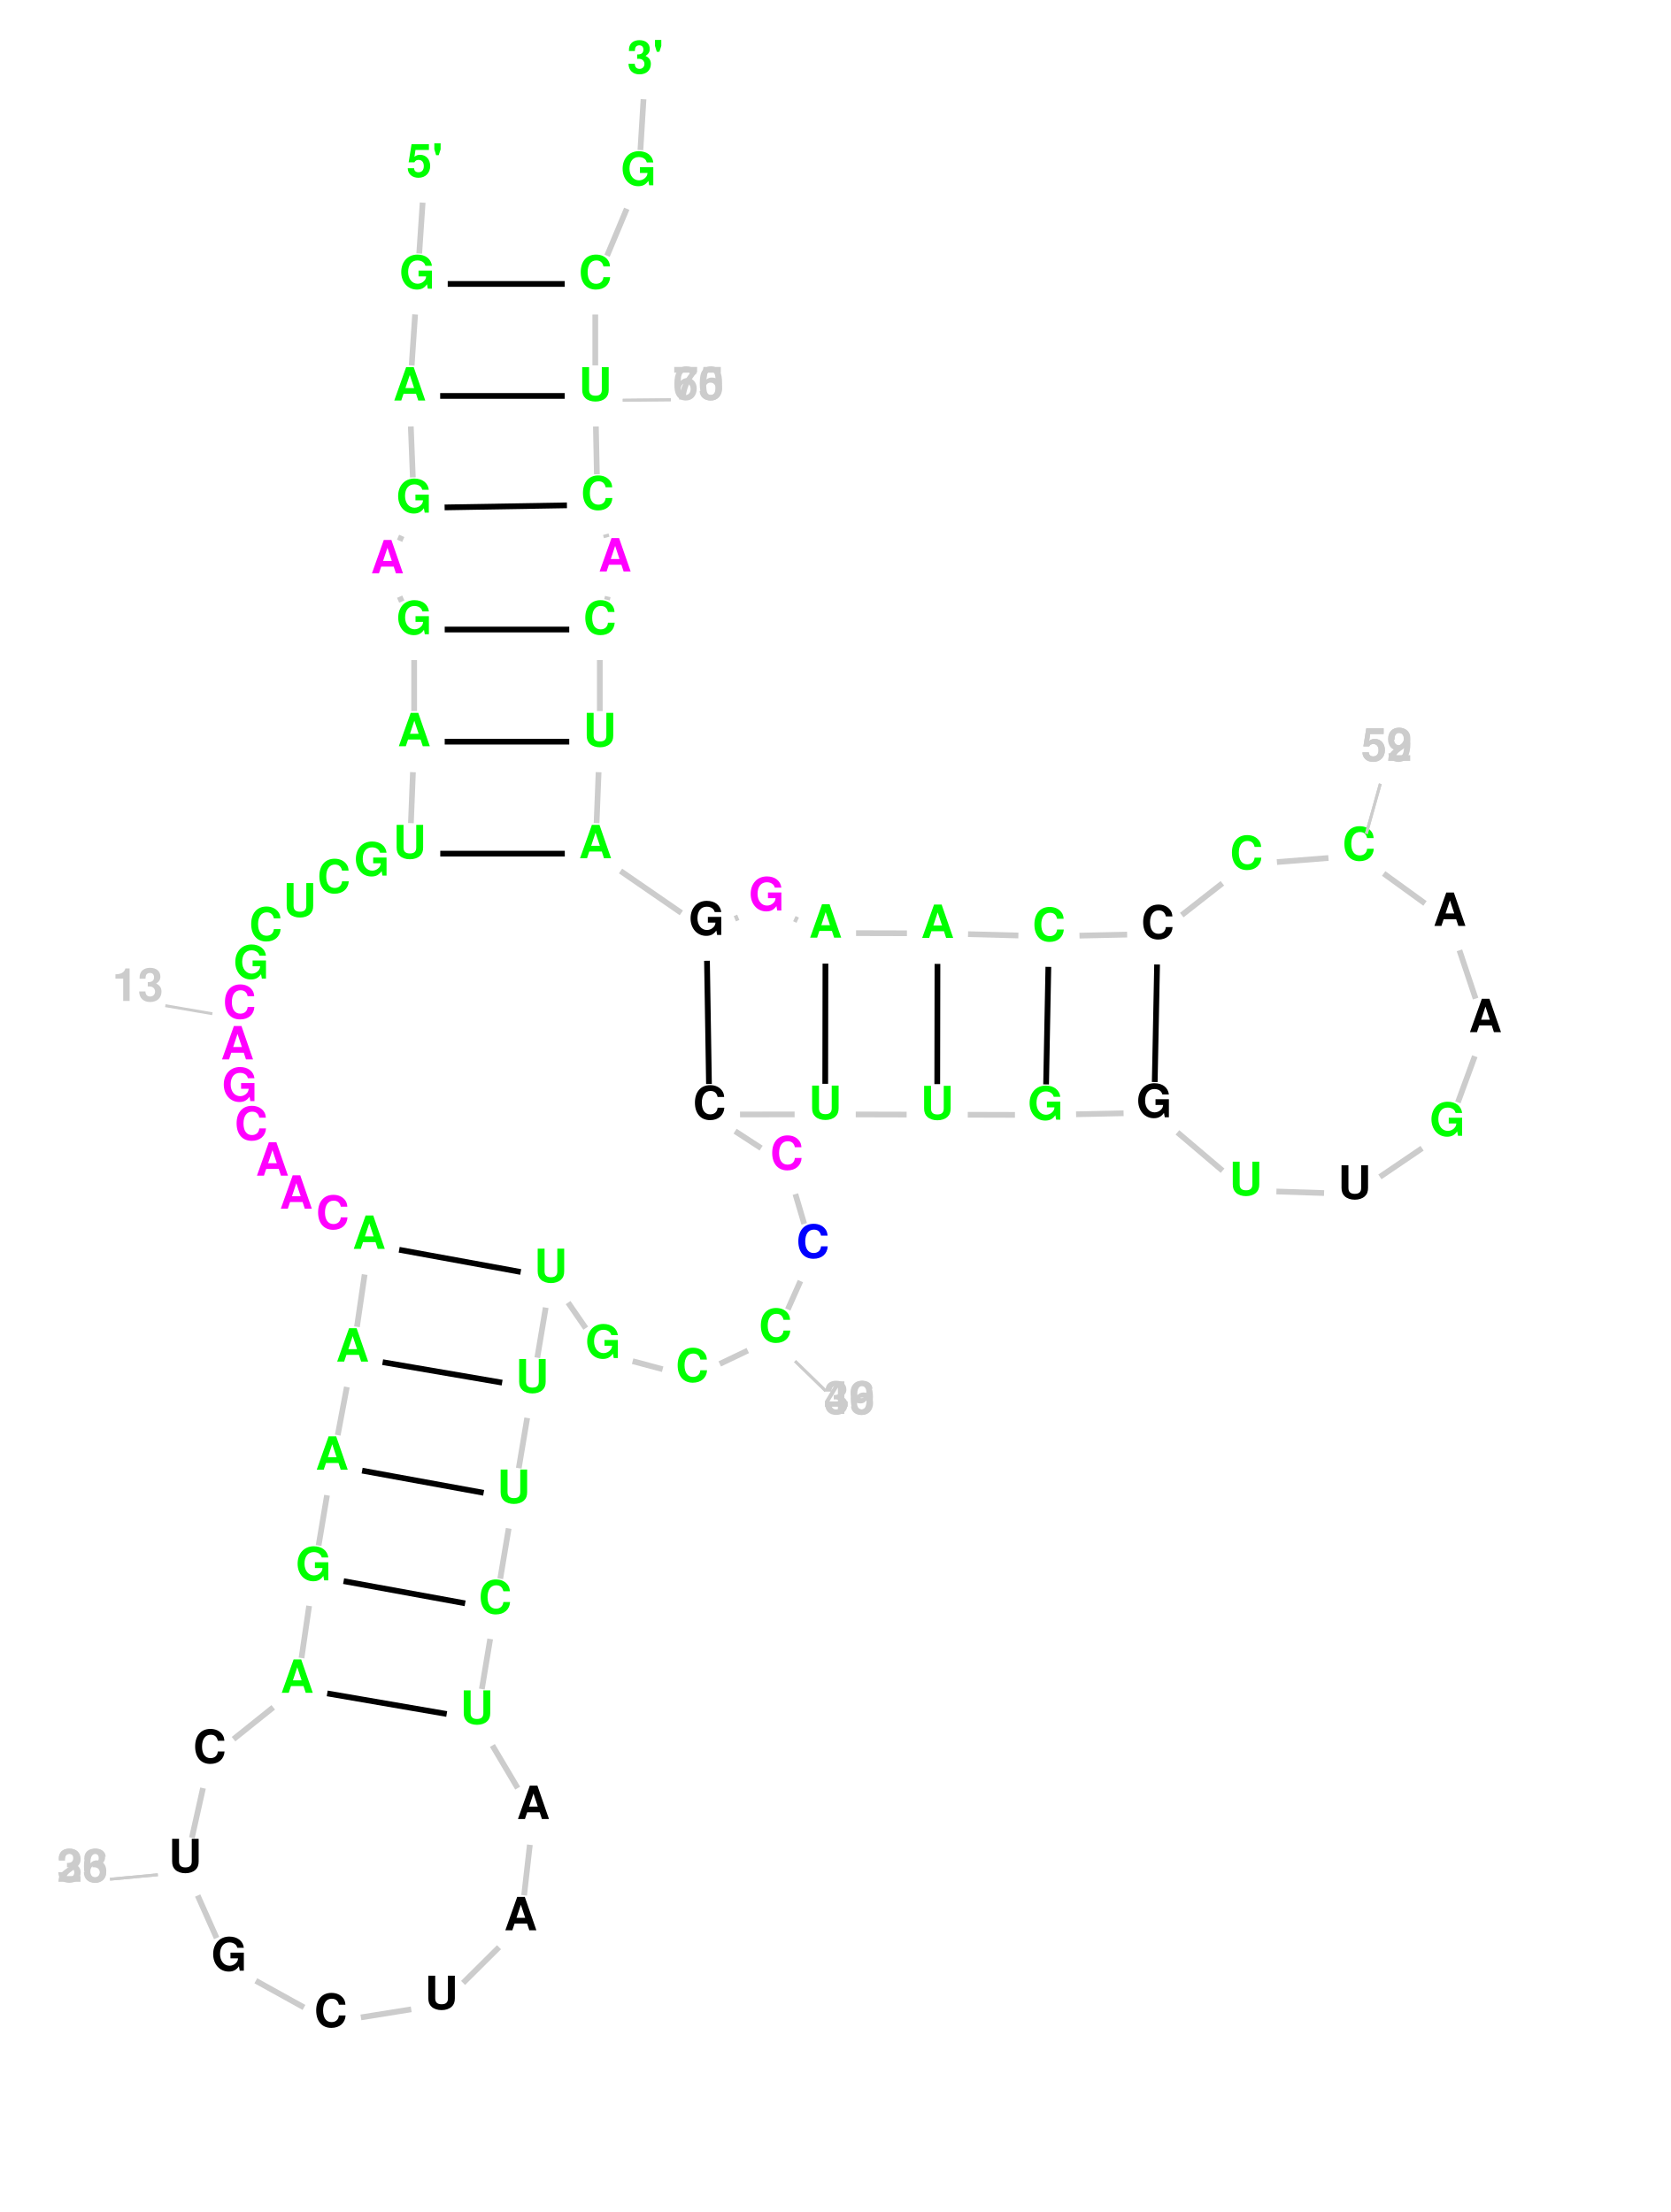
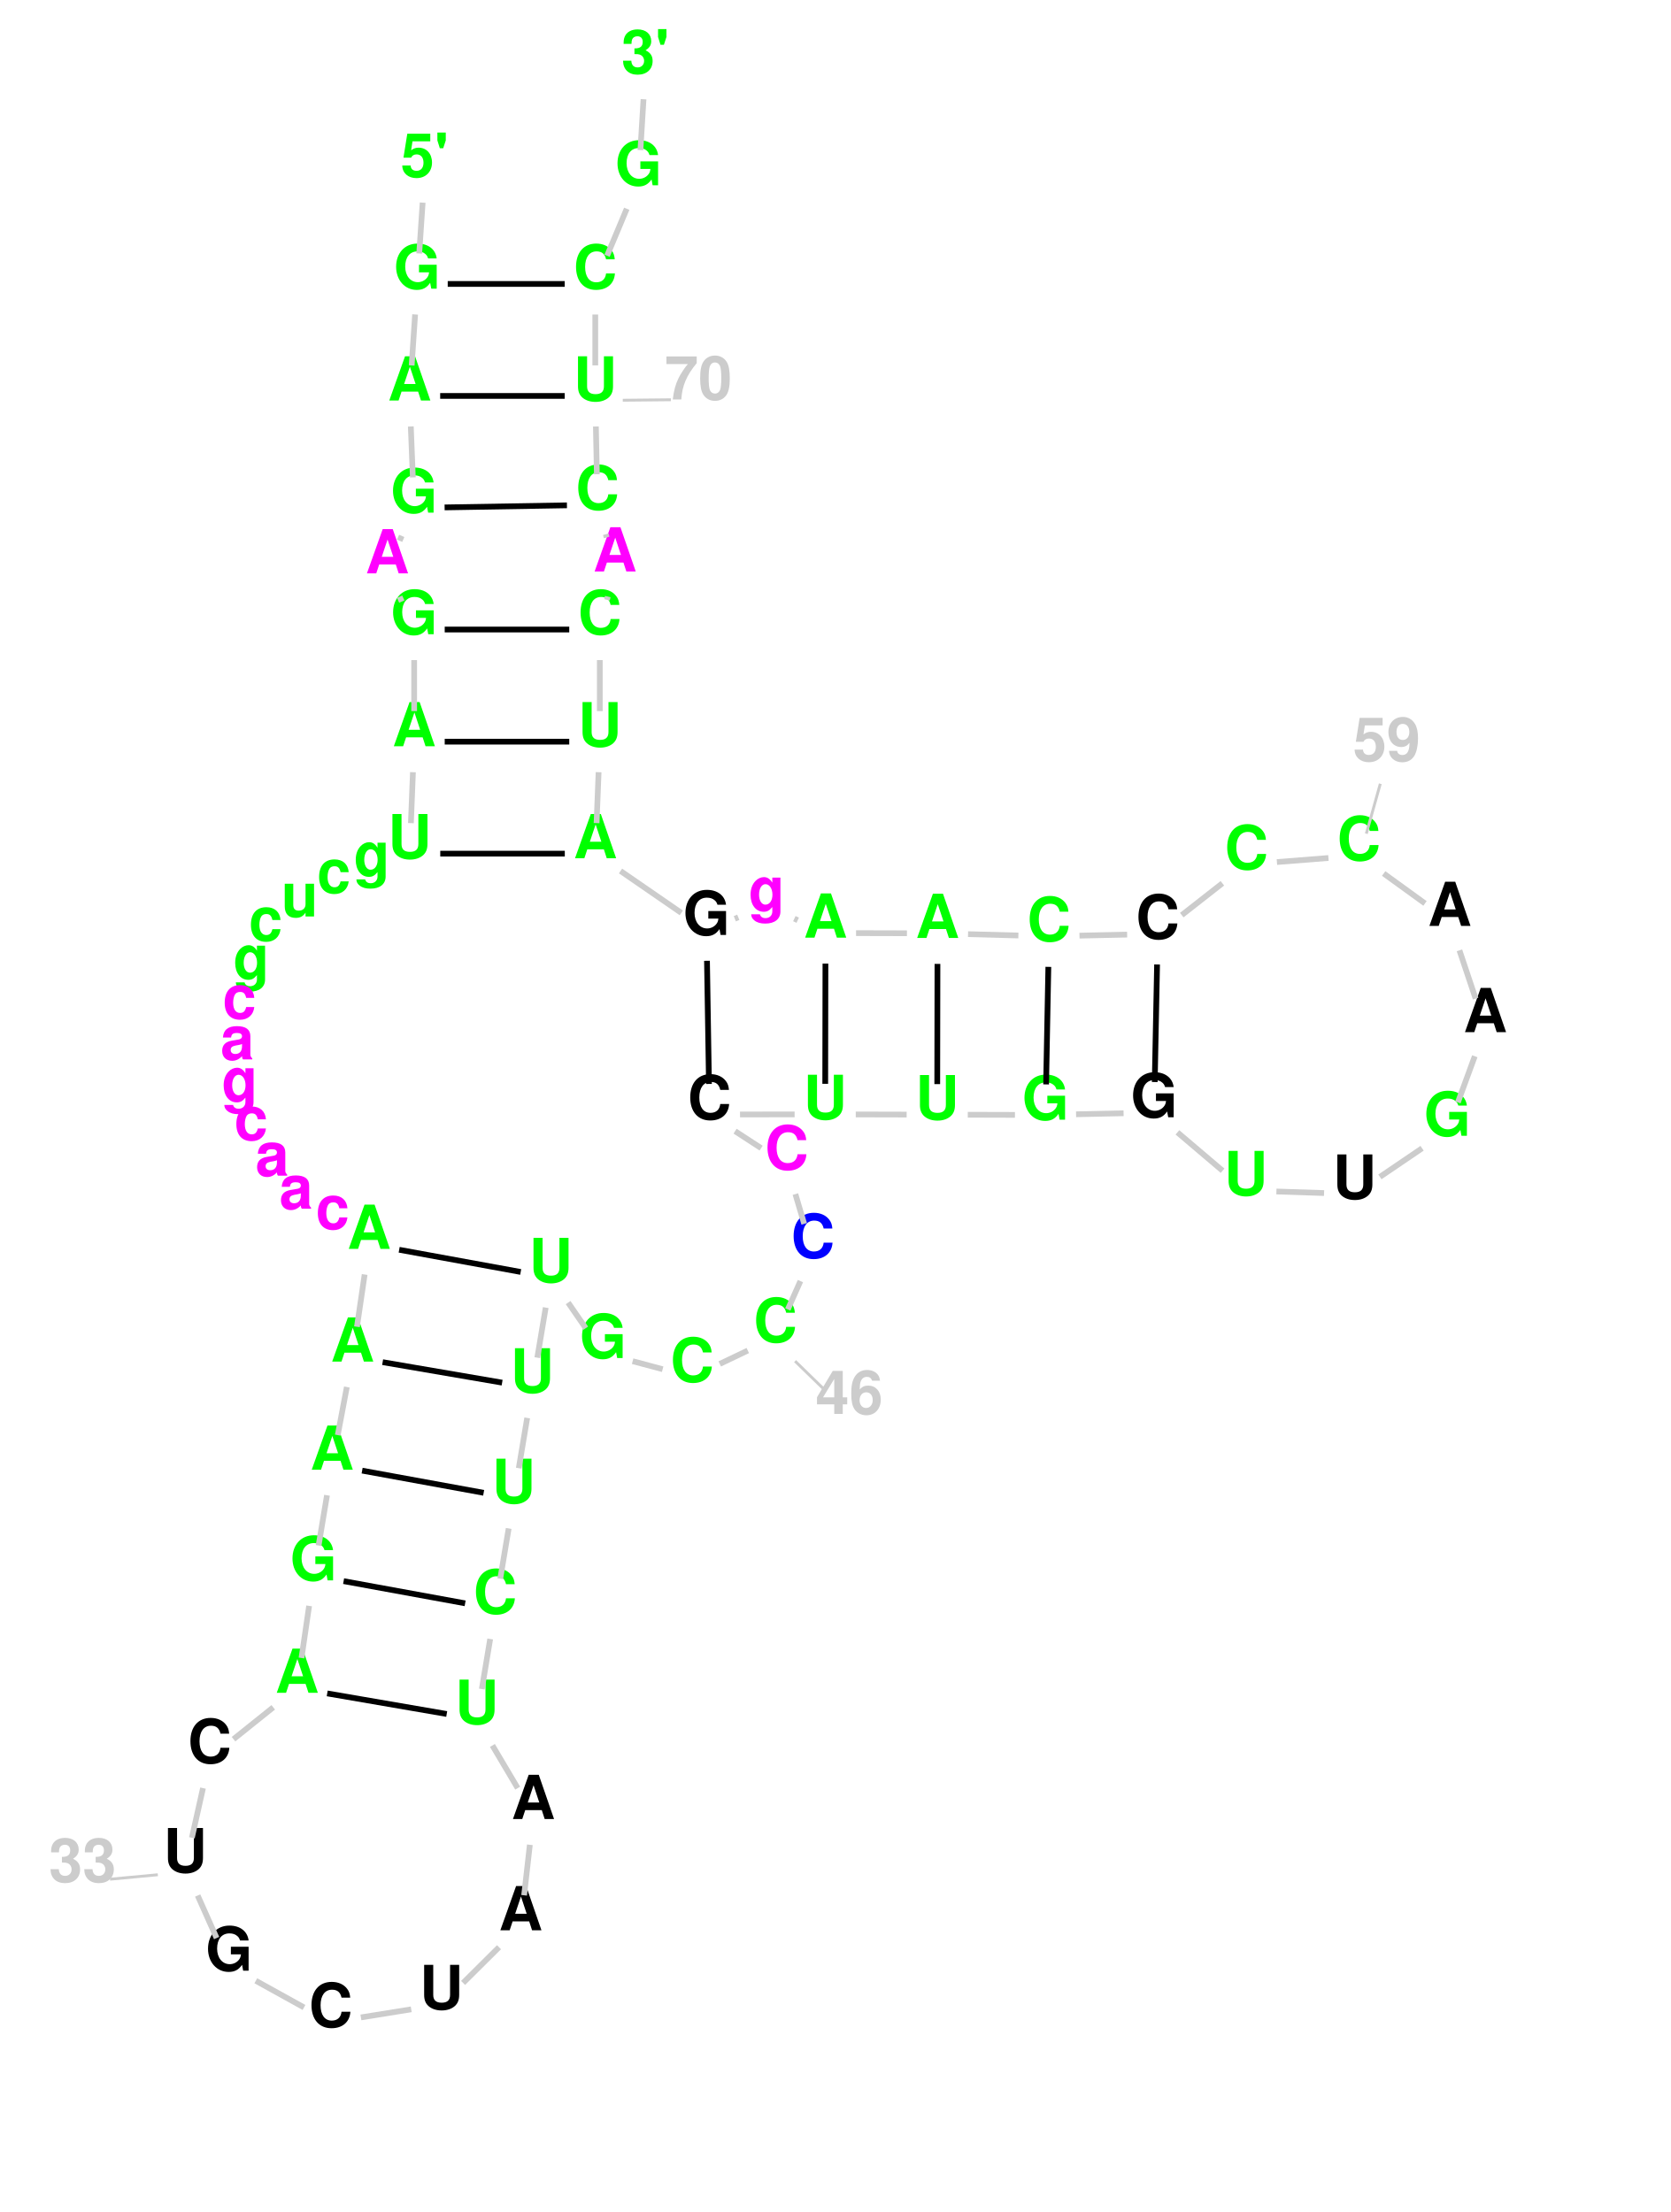
<svg xmlns="http://www.w3.org/2000/svg" width="450.96" height="597.31">
-   <g>
-     <style type="text/css">
+   <g id="r2dt-URS0000043FFB_392897-M_SerGCT">
+     <g>
+       <style type="text/css">

- 
- circle.red {stroke: rgb(255, 0, 255); fill: none; }
- circle.green {stroke: rgb(0, 255, 0); fill: none; }
- circle.blue {stroke: rgb(0, 0, 255); fill: none; }
- circle.black {stroke: rgb(0, 0, 0); fill: none; }
- circle.gray {stroke: rgb(204, 204, 204); fill: none; }
- circle.brown {stroke: rgb(211.65, 104.55, 30.6); fill: none; }
- line.red {stroke: rgb(255, 0, 255); stroke-width: 1.547; }
- line.green {stroke: rgb(0, 255, 0); stroke-width: 1.547; }
- line.blue {stroke: rgb(0, 0, 255); stroke-width: 1.547; }
- line.black {stroke: rgb(0, 0, 0); stroke-width: 1.547; }
- line.gray {stroke: rgb(204, 204, 204); stroke-width: 1.547; }
- line.brown {stroke: rgb(211.65, 104.55, 30.6); stroke-width: 1.547; }
- line {stroke: rgb(0, 0, 0); }
- text.red {fill: rgb(255, 0, 255); font-size: 12.377px; font-weight: bold; font-family: Helvetica; }
- text.green {fill: rgb(0, 255, 0); font-size: 12.377px; font-weight: bold; font-family: Helvetica; }
- text.blue {fill: rgb(0, 0, 255); font-size: 12.377px; font-weight: bold; font-family: Helvetica; }
- text.black {fill: rgb(0, 0, 0); font-size: 12.377px; font-weight: bold; font-family: Helvetica; }
- text.gray {fill: rgb(204, 204, 204); font-size: 12.377px; font-weight: bold; font-family: Helvetica; }
- text.brown {fill: rgb(211.65, 104.55, 30.6); font-size: 12.377px; font-weight: bold; font-family: Helvetica; }
- text {fill: rgb(0, 0, 0); font-size: 12.377px; font-weight: bold; font-family: Helvetica; text-anchor: middle; alignment-baseline: middle; }
- 
- .pseudoknot_connection{stroke-linecap: round; stroke-opacity: 0.2; stroke-width: 1.5; }
- .pseudoknot_segment1{stroke-linecap: round; stroke-opacity: 0.4; stroke-width: 12.377; }
- .pseudoknot_segment2{stroke-linecap: round; stroke-opacity: 0.4; stroke-width: 12.377; }
- line.numbering-line{stroke: rgb(204, 204, 204); stroke-width: 0.774; }
- line.predicted{stroke: rgb(0, 0, 0); stroke-dasharray: 2; }
- polyline{fill: none; stroke-linejoin: round; }
- sequential{visibility: hidden; }
- text.numbering-label{fill: rgb(204, 204, 204); }
+ #r2dt-URS0000043FFB_392897-M_SerGCT circle.red{stroke: rgb(255, 0, 255); fill: none; }#r2dt-URS0000043FFB_392897-M_SerGCT circle.green{stroke: rgb(0, 255, 0); fill: none; }#r2dt-URS0000043FFB_392897-M_SerGCT circle.blue{stroke: rgb(0, 0, 255); fill: none; }#r2dt-URS0000043FFB_392897-M_SerGCT circle.black{stroke: rgb(0, 0, 0); fill: none; }#r2dt-URS0000043FFB_392897-M_SerGCT circle.gray{stroke: rgb(204, 204, 204); fill: none; }#r2dt-URS0000043FFB_392897-M_SerGCT circle.brown{stroke: rgb(211.65, 104.55, 30.6); fill: none; }#r2dt-URS0000043FFB_392897-M_SerGCT line.red{stroke: rgb(255, 0, 255); stroke-width: 1.547; }#r2dt-URS0000043FFB_392897-M_SerGCT line.green{stroke: rgb(0, 255, 0); stroke-width: 1.547; }#r2dt-URS0000043FFB_392897-M_SerGCT line.blue{stroke: rgb(0, 0, 255); stroke-width: 1.547; }#r2dt-URS0000043FFB_392897-M_SerGCT line.black{stroke: rgb(0, 0, 0); stroke-width: 1.547; }#r2dt-URS0000043FFB_392897-M_SerGCT line.gray{stroke: rgb(204, 204, 204); stroke-width: 1.547; }#r2dt-URS0000043FFB_392897-M_SerGCT line.brown{stroke: rgb(211.65, 104.55, 30.6); stroke-width: 1.547; }#r2dt-URS0000043FFB_392897-M_SerGCT line{stroke: rgb(0, 0, 0); }#r2dt-URS0000043FFB_392897-M_SerGCT text.red{fill: rgb(255, 0, 255); font-size: 16.374px; font-weight: bold; font-family: Helvetica; }#r2dt-URS0000043FFB_392897-M_SerGCT text.green{fill: rgb(0, 255, 0); font-size: 16.374px; font-weight: bold; font-family: Helvetica; }#r2dt-URS0000043FFB_392897-M_SerGCT text.blue{fill: rgb(0, 0, 255); font-size: 16.374px; font-weight: bold; font-family: Helvetica; }#r2dt-URS0000043FFB_392897-M_SerGCT text.black{fill: rgb(0, 0, 0); font-size: 16.374px; font-weight: bold; font-family: Helvetica; }#r2dt-URS0000043FFB_392897-M_SerGCT text.gray{fill: rgb(204, 204, 204); font-size: 16.374px; font-weight: bold; font-family: Helvetica; }#r2dt-URS0000043FFB_392897-M_SerGCT text.brown{fill: rgb(211.65, 104.55, 30.6); font-size: 16.374px; font-weight: bold; font-family: Helvetica; }#r2dt-URS0000043FFB_392897-M_SerGCT text{fill: rgb(0, 0, 0); font-size: 16.374px; font-weight: bold; font-family: Helvetica; text-anchor: middle; alignment-baseline: middle; }#r2dt-URS0000043FFB_392897-M_SerGCT .pseudoknot_connection{stroke-linecap: round; stroke-opacity: 0.2; stroke-width: 1.5; }#r2dt-URS0000043FFB_392897-M_SerGCT .pseudoknot_segment1{stroke-linecap: round; stroke-opacity: 0.4; stroke-width: 12.377; }#r2dt-URS0000043FFB_392897-M_SerGCT .pseudoknot_segment2{stroke-linecap: round; stroke-opacity: 0.4; stroke-width: 12.377; }#r2dt-URS0000043FFB_392897-M_SerGCT .sequential{visibility: hidden; }#r2dt-URS0000043FFB_392897-M_SerGCT line.numbering-line{stroke: rgb(204, 204, 204); stroke-width: 0.774; }#r2dt-URS0000043FFB_392897-M_SerGCT line.predicted{stroke: rgb(0, 0, 0); stroke-dasharray: 2; }#r2dt-URS0000043FFB_392897-M_SerGCT polyline{fill: none; stroke-linejoin: round; }#r2dt-URS0000043FFB_392897-M_SerGCT text.numbering-label{fill: rgb(204, 204, 204); }

</style>
-   </g>
-   <g>
-     <text x="114.651" y="47.722" class="green">5'</text>
-   </g>
-   <g>
-     <text x="112.614" y="77.912" class="green">G</text>
-   </g>
-   <g>
-     <line x1="120.865" y1="76.675" x2="152.443" y2="76.675" class="black" />
-   </g>
-   <g>
-     <text x="110.574" y="108.152" class="green">A</text>
-   </g>
-   <g>
-     <line x1="118.825" y1="106.915" x2="152.443" y2="106.915" class="black" />
-   </g>
-   <g>
-     <text x="111.774" y="138.392" class="green">G</text>
-   </g>
-   <g>
-     <line x1="120.024" y1="137.015" x2="153.044" y2="136.455" class="black" />
-   </g>
-   <g>
-     <text x="104.548" y="154.817" class="red">A</text>
-   </g>
-   <g>
-     <text x="111.8" y="171.23" class="green">G</text>
-   </g>
-   <g>
-     <line x1="120.051" y1="169.992" x2="153.669" y2="169.992" class="black" />
-   </g>
-   <g>
-     <text x="111.8" y="201.51" class="green">A</text>
-   </g>
-   <g>
-     <line x1="120.051" y1="200.272" x2="153.669" y2="200.272" class="black" />
-   </g>
-   <g>
-     <text x="110.6" y="231.75" class="green">U</text>
-   </g>
-   <g>
-     <line x1="118.851" y1="230.512" x2="152.469" y2="230.512" class="black" />
-   </g>
-   <g>
-     <text x="100.367" y="236.401" class="green">G</text>
-   </g>
-   <g>
-     <text x="90.134" y="241.053" class="green">C</text>
-   </g>
-   <g>
-     <text x="80.921" y="247.485" class="green">U</text>
-   </g>
-   <g>
-     <text x="71.729" y="253.955" class="green">C</text>
-   </g>
-   <g>
-     <text x="67.82" y="264.21" class="green">G</text>
-   </g>
-   <g>
-     <text x="64.65" y="274.994" class="red">C</text>
-   </g>
-   <g>
-     <text x="37.202" y="270.293" class="numbering-label sequential">13</text>
-   </g>
-   <g>
-     <line x1="57.33" y1="273.741" x2="44.628" y2="271.565" class="numbering-line sequential" />
-   </g>
-   <g>
-     <text x="64.074" y="286.077" class="red">A</text>
-   </g>
-   <g>
-     <text x="64.71" y="297.3" class="red">G</text>
-   </g>
-   <g>
-     <text x="67.793" y="307.78" class="red">C</text>
-   </g>
-   <g>
-     <text x="73.502" y="317.463" class="red">A</text>
-   </g>
-   <g>
-     <text x="79.945" y="326.39" class="red">A</text>
-   </g>
-   <g>
-     <text x="89.792" y="331.81" class="red">C</text>
-   </g>
-   <g>
-     <text x="99.64" y="337.23" class="green">A</text>
-   </g>
-   <g>
-     <line x1="107.757" y1="337.475" x2="140.563" y2="343.469" class="black" />
-   </g>
-   <g>
-     <text x="95.16" y="367.67" class="green">A</text>
-   </g>
-   <g>
-     <line x1="103.292" y1="367.827" x2="135.548" y2="373.358" class="black" />
-   </g>
-   <g>
-     <text x="89.64" y="396.87" class="green">A</text>
-   </g>
-   <g>
-     <line x1="97.757" y1="397.115" x2="130.563" y2="403.109" class="black" />
-   </g>
-   <g>
-     <text x="84.64" y="426.71" class="green">G</text>
-   </g>
-   <g>
-     <line x1="92.757" y1="426.955" x2="125.563" y2="432.949" class="black" />
-   </g>
-   <g>
-     <text x="80.2" y="457.11" class="green">A</text>
-   </g>
-   <g>
-     <line x1="88.331" y1="457.273" x2="120.589" y2="462.831" class="black" />
-   </g>
-   <g>
-     <text x="56.6" y="476.03" class="black">C</text>
-   </g>
-   <g>
-     <text x="50" y="505.55" class="black">U</text>
-   </g>
-   <g>
-     <text x="22.273" y="508.141" class="numbering-label sequential">26</text>
-   </g>
-   <g>
-     <text x="22.273" y="508.141" class="numbering-label template">33</text>
-   </g>
-   <g>
-     <line x1="42.606" y1="506.241" x2="29.699" y2="507.447" class="numbering-line sequential" />
-   </g>
-   <g>
-     <line x1="42.606" y1="506.241" x2="29.699" y2="507.447" class="numbering-line template" />
-   </g>
-   <g>
-     <text x="61.84" y="532.11" class="black">G</text>
-   </g>
-   <g>
-     <text x="89.28" y="547.31" class="black">C</text>
-   </g>
-   <g>
-     <text x="119.16" y="542.51" class="black">U</text>
-   </g>
-   <g>
-     <text x="140.56" y="521.23" class="black">A</text>
-   </g>
-   <g>
-     <text x="143.96" y="491.19" class="black">A</text>
-   </g>
-   <g>
-     <text x="128.72" y="465.47" class="green">U</text>
-   </g>
-   <g>
-     <text x="133.68" y="435.67" class="green">C</text>
-   </g>
-   <g>
-     <text x="138.68" y="405.83" class="green">U</text>
-   </g>
-   <g>
-     <text x="143.68" y="375.99" class="green">U</text>
-   </g>
-   <g>
-     <text x="148.68" y="346.19" class="green">U</text>
-   </g>
-   <g>
-     <text x="162.809" y="366.678" class="green">G</text>
-   </g>
-   <g>
-     <text x="186.854" y="373.094" class="green">C</text>
-   </g>
-   <g>
-     <text x="209.312" y="362.368" class="green">C</text>
-   </g>
-   <g>
-     <text x="229.264" y="381.794" class="numbering-label sequential">39</text>
-   </g>
-   <g>
-     <text x="229.264" y="381.794" class="numbering-label template">46</text>
-   </g>
-   <g>
-     <line x1="214.632" y1="367.548" x2="222.908" y2="375.606" class="numbering-line sequential" />
-   </g>
-   <g>
-     <line x1="214.632" y1="367.548" x2="222.908" y2="375.606" class="numbering-line template" />
-   </g>
-   <g>
-     <text x="219.434" y="339.632" class="blue">C</text>
-   </g>
-   <g>
-     <text x="212.378" y="315.766" class="red">C</text>
-   </g>
-   <g>
-     <text x="191.52" y="302.19" class="black">C</text>
-   </g>
-   <g>
-     <line x1="191.387" y1="292.702" x2="190.853" y2="259.442" class="black" />
-   </g>
-   <g>
-     <text x="222.76" y="302.15" class="green">U</text>
-   </g>
-   <g>
-     <line x1="222.773" y1="292.661" x2="222.827" y2="260.203" class="black" />
-   </g>
-   <g>
-     <text x="253" y="302.23" class="green">U</text>
-   </g>
-   <g>
-     <line x1="253.013" y1="292.741" x2="253.067" y2="260.283" class="black" />
-   </g>
-   <g>
-     <text x="282.24" y="302.31" class="green">G</text>
-   </g>
-   <g>
-     <line x1="282.397" y1="292.823" x2="283.003" y2="261.082" class="black" />
-   </g>
-   <g>
-     <text x="311.56" y="301.67" class="black">G</text>
-   </g>
-   <g>
-     <line x1="311.724" y1="292.183" x2="312.356" y2="260.442" class="black" />
-   </g>
-   <g>
-     <text x="336.32" y="322.71" class="green">U</text>
-   </g>
-   <g>
-     <text x="365.68" y="323.67" class="black">U</text>
-   </g>
-   <g>
-     <text x="390.72" y="306.67" class="green">G</text>
-   </g>
-   <g>
-     <text x="400.96" y="278.71" class="black">A</text>
-   </g>
-   <g>
-     <text x="391.36" y="250.03" class="black">A</text>
-   </g>
-   <g>
-     <text x="366.84" y="232.27" class="green">C</text>
-   </g>
-   <g>
-     <text x="374.346" y="205.453" class="numbering-label sequential">52</text>
-   </g>
-   <g>
-     <text x="374.346" y="205.453" class="numbering-label template">59</text>
-   </g>
-   <g>
-     <line x1="368.841" y1="225.119" x2="372.614" y2="211.641" class="numbering-line sequential" />
-   </g>
-   <g>
-     <line x1="368.841" y1="225.119" x2="372.614" y2="211.641" class="numbering-line template" />
-   </g>
-   <g>
-     <text x="336.48" y="234.67" class="green">C</text>
-   </g>
-   <g>
-     <text x="312.52" y="253.43" class="black">C</text>
-   </g>
-   <g>
-     <text x="283.16" y="254.07" class="green">C</text>
-   </g>
-   <g>
-     <text x="253.08" y="253.27" class="green">A</text>
-   </g>
-   <g>
-     <text x="222.84" y="253.19" class="green">A</text>
-   </g>
-   <g>
-     <text x="206.945" y="245.833" class="red">G</text>
-   </g>
-   <g>
-     <text x="190.72" y="252.43" class="black">G</text>
-   </g>
-   <g>
-     <text x="160.72" y="231.75" class="green">A</text>
-   </g>
-   <g>
-     <text x="161.92" y="201.51" class="green">U</text>
-   </g>
-   <g>
-     <text x="161.92" y="171.23" class="green">C</text>
-   </g>
-   <g>
-     <text x="166.01" y="154.309" class="red">A</text>
-   </g>
-   <g>
-     <text x="161.294" y="137.552" class="green">C</text>
-   </g>
-   <g>
-     <text x="160.694" y="108.152" class="green">U</text>
-   </g>
-   <g>
-     <text x="188.54" y="107.872" class="numbering-label sequential">65</text>
-   </g>
-   <g>
-     <text x="188.54" y="107.872" class="numbering-label template">70</text>
-   </g>
-   <g>
-     <line x1="168.12" y1="108.078" x2="181.114" y2="107.947" class="numbering-line sequential" />
-   </g>
-   <g>
-     <line x1="168.12" y1="108.078" x2="181.114" y2="107.947" class="numbering-line template" />
-   </g>
-   <g>
-     <text x="160.694" y="77.912" class="green">C</text>
-   </g>
-   <g>
-     <text x="172.378" y="50" class="green">G</text>
-   </g>
-   <g>
-     <text x="174.222" y="19.797" class="green">3'</text>
-   </g>
-   <g>
-     <line x1="114.095" y1="54.717" x2="113.17" y2="68.442" class="gray" />
-   </g>
-   <g>
-     <line x1="112.059" y1="84.907" x2="111.13" y2="98.682" class="gray" />
-   </g>
-   <g>
-     <line x1="110.901" y1="115.159" x2="111.447" y2="128.91" class="gray" />
-   </g>
-   <g>
-     <line x1="108.451" y1="144.707" x2="107.871" y2="146.027" class="gray" />
-   </g>
-   <g>
-     <line x1="107.883" y1="161.126" x2="108.465" y2="162.445" class="gray" />
-   </g>
-   <g>
-     <line x1="111.8" y1="178.243" x2="111.8" y2="192.021" class="gray" />
-   </g>
-   <g>
-     <line x1="111.473" y1="208.517" x2="110.927" y2="222.268" class="gray" />
-   </g>
-   <g>
-     <line x1="98.439" y1="344.155" x2="96.361" y2="358.269" class="gray" />
-   </g>
-   <g>
-     <line x1="93.627" y1="374.54" x2="91.173" y2="387.525" class="gray" />
-   </g>
-   <g>
-     <line x1="88.276" y1="403.77" x2="86.004" y2="417.335" class="gray" />
-   </g>
-   <g>
-     <line x1="83.448" y1="433.637" x2="81.392" y2="447.708" class="gray" />
-   </g>
-   <g>
-     <line x1="73.762" y1="461.033" x2="63.038" y2="469.631" class="gray" />
-   </g>
-   <g>
-     <line x1="54.8" y1="482.845" x2="51.8" y2="496.26" class="gray" />
-   </g>
-   <g>
-     <line x1="53.359" y1="511.848" x2="58.48" y2="523.336" class="gray" />
-   </g>
-   <g>
-     <line x1="69.058" y1="534.87" x2="82.062" y2="542.074" class="gray" />
-   </g>
-   <g>
-     <line x1="97.427" y1="544.764" x2="111.013" y2="542.581" class="gray" />
-   </g>
-   <g>
-     <line x1="125.011" y1="535.454" x2="134.709" y2="525.81" class="gray" />
-   </g>
-   <g>
-     <line x1="141.488" y1="511.794" x2="143.032" y2="498.151" class="gray" />
-   </g>
-   <g>
-     <line x1="139.754" y1="482.854" x2="132.926" y2="471.331" class="gray" />
-   </g>
-   <g>
-     <line x1="130.075" y1="456.093" x2="132.325" y2="442.571" class="gray" />
-   </g>
-   <g>
-     <line x1="135.044" y1="426.295" x2="137.316" y2="412.73" class="gray" />
-   </g>
-   <g>
-     <line x1="140.044" y1="396.455" x2="142.316" y2="382.89" class="gray" />
-   </g>
-   <g>
-     <line x1="145.045" y1="366.615" x2="147.315" y2="353.09" class="gray" />
-   </g>
-   <g>
-     <line x1="153.364" y1="351.745" x2="158.124" y2="358.648" class="gray" />
-   </g>
-   <g>
-     <line x1="170.781" y1="367.567" x2="178.882" y2="369.729" class="gray" />
-   </g>
-   <g>
-     <line x1="194.3" y1="368.3" x2="201.866" y2="364.686" class="gray" />
-   </g>
-   <g>
-     <line x1="212.668" y1="353.592" x2="216.078" y2="345.932" class="gray" />
-   </g>
-   <g>
-     <line x1="217.095" y1="330.482" x2="214.717" y2="322.441" class="gray" />
-   </g>
-   <g>
-     <line x1="205.463" y1="310.027" x2="198.435" y2="305.453" class="gray" />
-   </g>
-   <g>
-     <line x1="199.771" y1="300.942" x2="214.509" y2="300.923" class="gray" />
-   </g>
-   <g>
-     <line x1="231.011" y1="300.934" x2="244.749" y2="300.97" class="gray" />
-   </g>
-   <g>
-     <line x1="261.251" y1="301.015" x2="273.989" y2="301.05" class="gray" />
-   </g>
-   <g>
-     <line x1="290.489" y1="300.892" x2="303.311" y2="300.612" class="gray" />
-   </g>
-   <g>
-     <line x1="317.848" y1="305.775" x2="330.032" y2="316.129" class="gray" />
-   </g>
-   <g>
-     <line x1="344.567" y1="321.742" x2="357.433" y2="322.163" class="gray" />
-   </g>
-   <g>
-     <line x1="372.506" y1="317.798" x2="383.894" y2="310.067" class="gray" />
-   </g>
-   <g>
-     <line x1="393.558" y1="297.684" x2="398.122" y2="285.22" class="gray" />
-   </g>
-   <g>
-     <line x1="398.341" y1="269.648" x2="393.979" y2="256.617" class="gray" />
-   </g>
-   <g>
-     <line x1="384.678" y1="243.952" x2="373.522" y2="235.872" class="gray" />
-   </g>
-   <g>
-     <line x1="358.615" y1="231.683" x2="344.705" y2="232.782" class="gray" />
-   </g>
-   <g>
-     <line x1="329.983" y1="238.519" x2="319.017" y2="247.106" class="gray" />
-   </g>
-   <g>
-     <line x1="304.271" y1="252.372" x2="291.409" y2="252.652" class="gray" />
-   </g>
-   <g>
-     <line x1="274.912" y1="252.613" x2="261.328" y2="252.252" class="gray" />
-   </g>
-   <g>
-     <line x1="244.829" y1="252.01" x2="231.091" y2="251.974" class="gray" />
-   </g>
-   <g>
-     <line x1="215.352" y1="248.487" x2="214.433" y2="248.061" class="gray" />
-   </g>
-   <g>
-     <line x1="199.302" y1="247.703" x2="198.363" y2="248.085" class="gray" />
-   </g>
-   <g>
-     <line x1="183.927" y1="246.509" x2="167.513" y2="235.195" class="gray" />
-   </g>
-   <g>
-     <line x1="161.047" y1="222.268" x2="161.593" y2="208.517" class="gray" />
-   </g>
-   <g>
-     <line x1="161.92" y1="192.021" x2="161.92" y2="178.243" class="gray" />
-   </g>
-   <g>
-     <line x1="163.859" y1="161.972" x2="164.072" y2="161.092" class="gray" />
-   </g>
-   <g>
-     <line x1="163.775" y1="145.129" x2="163.53" y2="144.257" class="gray" />
-   </g>
-   <g>
-     <line x1="161.126" y1="128.065" x2="160.863" y2="115.164" class="gray" />
-   </g>
-   <g>
-     <line x1="160.694" y1="98.664" x2="160.694" y2="84.926" class="gray" />
-   </g>
-   <g>
-     <line x1="163.88" y1="69.064" x2="169.192" y2="56.373" class="gray" />
-   </g>
-   <g>
-     <line x1="172.881" y1="40.527" x2="173.719" y2="26.795" class="gray" />
+     </g>
+     <g>
+       <text x="114.651" y="47.722" class="green">5'</text>
+     </g>
+     <g>
+       <text x="112.614" y="77.912" class="green">G</text>
+     </g>
+     <g>
+       <line x1="120.865" y1="76.675" x2="152.443" y2="76.675" class="black" />
+     </g>
+     <g>
+       <text x="110.574" y="108.152" class="green">A</text>
+     </g>
+     <g>
+       <line x1="118.825" y1="106.915" x2="152.443" y2="106.915" class="black" />
+     </g>
+     <g>
+       <text x="111.774" y="138.392" class="green">G</text>
+     </g>
+     <g>
+       <line x1="120.024" y1="137.015" x2="153.044" y2="136.455" class="black" />
+     </g>
+     <g>
+       <text x="104.548" y="154.817" class="red">A</text>
+     </g>
+     <g>
+       <text x="111.8" y="171.23" class="green">G</text>
+     </g>
+     <g>
+       <line x1="120.051" y1="169.992" x2="153.669" y2="169.992" class="black" />
+     </g>
+     <g>
+       <text x="111.8" y="201.51" class="green">A</text>
+     </g>
+     <g>
+       <line x1="120.051" y1="200.272" x2="153.669" y2="200.272" class="black" />
+     </g>
+     <g>
+       <text x="110.6" y="231.75" class="green">U</text>
+     </g>
+     <g>
+       <line x1="118.851" y1="230.512" x2="152.469" y2="230.512" class="black" />
+     </g>
+     <g>
+       <text x="100.367" y="236.401" class="green">g</text>
+     </g>
+     <g>
+       <text x="90.134" y="241.053" class="green">c</text>
+     </g>
+     <g>
+       <text x="80.921" y="247.485" class="green">u</text>
+     </g>
+     <g>
+       <text x="71.729" y="253.955" class="green">c</text>
+     </g>
+     <g>
+       <text x="67.82" y="264.21" class="green">g</text>
+     </g>
+     <g>
+       <text x="64.65" y="274.994" class="red">c</text>
+     </g>
+     <g>
+       <text x="37.202" y="270.293" class="numbering-label sequential">13</text>
+     </g>
+     <g>
+       <line x1="57.33" y1="273.741" x2="44.628" y2="271.565" class="numbering-line sequential" />
+     </g>
+     <g>
+       <text x="64.074" y="286.077" class="red">a</text>
+     </g>
+     <g>
+       <text x="64.71" y="297.3" class="red">g</text>
+     </g>
+     <g>
+       <text x="67.793" y="307.78" class="red">c</text>
+     </g>
+     <g>
+       <text x="73.502" y="317.463" class="red">a</text>
+     </g>
+     <g>
+       <text x="79.945" y="326.39" class="red">a</text>
+     </g>
+     <g>
+       <text x="89.792" y="331.81" class="red">c</text>
+     </g>
+     <g>
+       <text x="99.64" y="337.23" class="green">A</text>
+     </g>
+     <g>
+       <line x1="107.757" y1="337.475" x2="140.563" y2="343.469" class="black" />
+     </g>
+     <g>
+       <text x="95.16" y="367.67" class="green">A</text>
+     </g>
+     <g>
+       <line x1="103.292" y1="367.827" x2="135.548" y2="373.358" class="black" />
+     </g>
+     <g>
+       <text x="89.64" y="396.87" class="green">A</text>
+     </g>
+     <g>
+       <line x1="97.757" y1="397.115" x2="130.563" y2="403.109" class="black" />
+     </g>
+     <g>
+       <text x="84.64" y="426.71" class="green">G</text>
+     </g>
+     <g>
+       <line x1="92.757" y1="426.955" x2="125.563" y2="432.949" class="black" />
+     </g>
+     <g>
+       <text x="80.2" y="457.11" class="green">A</text>
+     </g>
+     <g>
+       <line x1="88.331" y1="457.273" x2="120.589" y2="462.831" class="black" />
+     </g>
+     <g>
+       <text x="56.6" y="476.03" class="black">C</text>
+     </g>
+     <g>
+       <text x="50" y="505.55" class="black">U</text>
+     </g>
+     <g>
+       <text x="22.273" y="508.141" class="numbering-label sequential">26</text>
+     </g>
+     <g>
+       <text x="22.273" y="508.141" class="numbering-label template">33</text>
+     </g>
+     <g>
+       <line x1="42.606" y1="506.241" x2="29.699" y2="507.447" class="numbering-line sequential" />
+     </g>
+     <g>
+       <line x1="42.606" y1="506.241" x2="29.699" y2="507.447" class="numbering-line template" />
+     </g>
+     <g>
+       <text x="61.84" y="532.11" class="black">G</text>
+     </g>
+     <g>
+       <text x="89.28" y="547.31" class="black">C</text>
+     </g>
+     <g>
+       <text x="119.16" y="542.51" class="black">U</text>
+     </g>
+     <g>
+       <text x="140.56" y="521.23" class="black">A</text>
+     </g>
+     <g>
+       <text x="143.96" y="491.19" class="black">A</text>
+     </g>
+     <g>
+       <text x="128.72" y="465.47" class="green">U</text>
+     </g>
+     <g>
+       <text x="133.68" y="435.67" class="green">C</text>
+     </g>
+     <g>
+       <text x="138.68" y="405.83" class="green">U</text>
+     </g>
+     <g>
+       <text x="143.68" y="375.99" class="green">U</text>
+     </g>
+     <g>
+       <text x="148.68" y="346.19" class="green">U</text>
+     </g>
+     <g>
+       <text x="162.809" y="366.678" class="green">G</text>
+     </g>
+     <g>
+       <text x="186.854" y="373.094" class="green">C</text>
+     </g>
+     <g>
+       <text x="209.312" y="362.368" class="green">C</text>
+     </g>
+     <g>
+       <text x="229.264" y="381.794" class="numbering-label sequential">39</text>
+     </g>
+     <g>
+       <text x="229.264" y="381.794" class="numbering-label template">46</text>
+     </g>
+     <g>
+       <line x1="214.632" y1="367.548" x2="222.908" y2="375.606" class="numbering-line sequential" />
+     </g>
+     <g>
+       <line x1="214.632" y1="367.548" x2="222.908" y2="375.606" class="numbering-line template" />
+     </g>
+     <g>
+       <text x="219.434" y="339.632" class="blue">C</text>
+     </g>
+     <g>
+       <text x="212.378" y="315.766" class="red">C</text>
+     </g>
+     <g>
+       <text x="191.52" y="302.19" class="black">C</text>
+     </g>
+     <g>
+       <line x1="191.387" y1="292.702" x2="190.853" y2="259.442" class="black" />
+     </g>
+     <g>
+       <text x="222.76" y="302.15" class="green">U</text>
+     </g>
+     <g>
+       <line x1="222.773" y1="292.661" x2="222.827" y2="260.203" class="black" />
+     </g>
+     <g>
+       <text x="253" y="302.23" class="green">U</text>
+     </g>
+     <g>
+       <line x1="253.013" y1="292.741" x2="253.067" y2="260.283" class="black" />
+     </g>
+     <g>
+       <text x="282.24" y="302.31" class="green">G</text>
+     </g>
+     <g>
+       <line x1="282.397" y1="292.823" x2="283.003" y2="261.082" class="black" />
+     </g>
+     <g>
+       <text x="311.56" y="301.67" class="black">G</text>
+     </g>
+     <g>
+       <line x1="311.724" y1="292.183" x2="312.356" y2="260.442" class="black" />
+     </g>
+     <g>
+       <text x="336.32" y="322.71" class="green">U</text>
+     </g>
+     <g>
+       <text x="365.68" y="323.67" class="black">U</text>
+     </g>
+     <g>
+       <text x="390.72" y="306.67" class="green">G</text>
+     </g>
+     <g>
+       <text x="400.96" y="278.71" class="black">A</text>
+     </g>
+     <g>
+       <text x="391.36" y="250.03" class="black">A</text>
+     </g>
+     <g>
+       <text x="366.84" y="232.27" class="green">C</text>
+     </g>
+     <g>
+       <text x="374.346" y="205.453" class="numbering-label sequential">52</text>
+     </g>
+     <g>
+       <text x="374.346" y="205.453" class="numbering-label template">59</text>
+     </g>
+     <g>
+       <line x1="368.841" y1="225.119" x2="372.614" y2="211.641" class="numbering-line sequential" />
+     </g>
+     <g>
+       <line x1="368.841" y1="225.119" x2="372.614" y2="211.641" class="numbering-line template" />
+     </g>
+     <g>
+       <text x="336.48" y="234.67" class="green">C</text>
+     </g>
+     <g>
+       <text x="312.52" y="253.43" class="black">C</text>
+     </g>
+     <g>
+       <text x="283.16" y="254.07" class="green">C</text>
+     </g>
+     <g>
+       <text x="253.08" y="253.27" class="green">A</text>
+     </g>
+     <g>
+       <text x="222.84" y="253.19" class="green">A</text>
+     </g>
+     <g>
+       <text x="206.945" y="245.833" class="red">g</text>
+     </g>
+     <g>
+       <text x="190.72" y="252.43" class="black">G</text>
+     </g>
+     <g>
+       <text x="160.72" y="231.75" class="green">A</text>
+     </g>
+     <g>
+       <text x="161.92" y="201.51" class="green">U</text>
+     </g>
+     <g>
+       <text x="161.92" y="171.23" class="green">C</text>
+     </g>
+     <g>
+       <text x="166.01" y="154.309" class="red">A</text>
+     </g>
+     <g>
+       <text x="161.294" y="137.552" class="green">C</text>
+     </g>
+     <g>
+       <text x="160.694" y="108.152" class="green">U</text>
+     </g>
+     <g>
+       <text x="188.54" y="107.872" class="numbering-label sequential">65</text>
+     </g>
+     <g>
+       <text x="188.54" y="107.872" class="numbering-label template">70</text>
+     </g>
+     <g>
+       <line x1="168.12" y1="108.078" x2="181.114" y2="107.947" class="numbering-line sequential" />
+     </g>
+     <g>
+       <line x1="168.12" y1="108.078" x2="181.114" y2="107.947" class="numbering-line template" />
+     </g>
+     <g>
+       <text x="160.694" y="77.912" class="green">C</text>
+     </g>
+     <g>
+       <text x="172.378" y="50" class="green">G</text>
+     </g>
+     <g>
+       <text x="174.222" y="19.797" class="green">3'</text>
+     </g>
+     <g>
+       <line x1="114.095" y1="54.717" x2="113.17" y2="68.442" class="gray" />
+     </g>
+     <g>
+       <line x1="112.059" y1="84.907" x2="111.13" y2="98.682" class="gray" />
+     </g>
+     <g>
+       <line x1="110.901" y1="115.159" x2="111.447" y2="128.91" class="gray" />
+     </g>
+     <g>
+       <line x1="108.451" y1="144.707" x2="107.871" y2="146.027" class="gray" />
+     </g>
+     <g>
+       <line x1="107.883" y1="161.126" x2="108.465" y2="162.445" class="gray" />
+     </g>
+     <g>
+       <line x1="111.8" y1="178.243" x2="111.8" y2="192.021" class="gray" />
+     </g>
+     <g>
+       <line x1="111.473" y1="208.517" x2="110.927" y2="222.268" class="gray" />
+     </g>
+     <g>
+       <line x1="98.439" y1="344.155" x2="96.361" y2="358.269" class="gray" />
+     </g>
+     <g>
+       <line x1="93.627" y1="374.54" x2="91.173" y2="387.525" class="gray" />
+     </g>
+     <g>
+       <line x1="88.276" y1="403.77" x2="86.004" y2="417.335" class="gray" />
+     </g>
+     <g>
+       <line x1="83.448" y1="433.637" x2="81.392" y2="447.708" class="gray" />
+     </g>
+     <g>
+       <line x1="73.762" y1="461.033" x2="63.038" y2="469.631" class="gray" />
+     </g>
+     <g>
+       <line x1="54.8" y1="482.845" x2="51.8" y2="496.26" class="gray" />
+     </g>
+     <g>
+       <line x1="53.359" y1="511.848" x2="58.48" y2="523.336" class="gray" />
+     </g>
+     <g>
+       <line x1="69.058" y1="534.87" x2="82.062" y2="542.074" class="gray" />
+     </g>
+     <g>
+       <line x1="97.427" y1="544.764" x2="111.013" y2="542.581" class="gray" />
+     </g>
+     <g>
+       <line x1="125.011" y1="535.454" x2="134.709" y2="525.81" class="gray" />
+     </g>
+     <g>
+       <line x1="141.488" y1="511.794" x2="143.032" y2="498.151" class="gray" />
+     </g>
+     <g>
+       <line x1="139.754" y1="482.854" x2="132.926" y2="471.331" class="gray" />
+     </g>
+     <g>
+       <line x1="130.075" y1="456.093" x2="132.325" y2="442.571" class="gray" />
+     </g>
+     <g>
+       <line x1="135.044" y1="426.295" x2="137.316" y2="412.73" class="gray" />
+     </g>
+     <g>
+       <line x1="140.044" y1="396.455" x2="142.316" y2="382.89" class="gray" />
+     </g>
+     <g>
+       <line x1="145.045" y1="366.615" x2="147.315" y2="353.09" class="gray" />
+     </g>
+     <g>
+       <line x1="153.364" y1="351.745" x2="158.124" y2="358.648" class="gray" />
+     </g>
+     <g>
+       <line x1="170.781" y1="367.567" x2="178.882" y2="369.729" class="gray" />
+     </g>
+     <g>
+       <line x1="194.3" y1="368.3" x2="201.866" y2="364.686" class="gray" />
+     </g>
+     <g>
+       <line x1="212.668" y1="353.592" x2="216.078" y2="345.932" class="gray" />
+     </g>
+     <g>
+       <line x1="217.095" y1="330.482" x2="214.717" y2="322.441" class="gray" />
+     </g>
+     <g>
+       <line x1="205.463" y1="310.027" x2="198.435" y2="305.453" class="gray" />
+     </g>
+     <g>
+       <line x1="199.771" y1="300.942" x2="214.509" y2="300.923" class="gray" />
+     </g>
+     <g>
+       <line x1="231.011" y1="300.934" x2="244.749" y2="300.97" class="gray" />
+     </g>
+     <g>
+       <line x1="261.251" y1="301.015" x2="273.989" y2="301.05" class="gray" />
+     </g>
+     <g>
+       <line x1="290.489" y1="300.892" x2="303.311" y2="300.612" class="gray" />
+     </g>
+     <g>
+       <line x1="317.848" y1="305.775" x2="330.032" y2="316.129" class="gray" />
+     </g>
+     <g>
+       <line x1="344.567" y1="321.742" x2="357.433" y2="322.163" class="gray" />
+     </g>
+     <g>
+       <line x1="372.506" y1="317.798" x2="383.894" y2="310.067" class="gray" />
+     </g>
+     <g>
+       <line x1="393.558" y1="297.684" x2="398.122" y2="285.22" class="gray" />
+     </g>
+     <g>
+       <line x1="398.341" y1="269.648" x2="393.979" y2="256.617" class="gray" />
+     </g>
+     <g>
+       <line x1="384.678" y1="243.952" x2="373.522" y2="235.872" class="gray" />
+     </g>
+     <g>
+       <line x1="358.615" y1="231.683" x2="344.705" y2="232.782" class="gray" />
+     </g>
+     <g>
+       <line x1="329.983" y1="238.519" x2="319.017" y2="247.106" class="gray" />
+     </g>
+     <g>
+       <line x1="304.271" y1="252.372" x2="291.409" y2="252.652" class="gray" />
+     </g>
+     <g>
+       <line x1="274.912" y1="252.613" x2="261.328" y2="252.252" class="gray" />
+     </g>
+     <g>
+       <line x1="244.829" y1="252.01" x2="231.091" y2="251.974" class="gray" />
+     </g>
+     <g>
+       <line x1="215.352" y1="248.487" x2="214.433" y2="248.061" class="gray" />
+     </g>
+     <g>
+       <line x1="199.302" y1="247.703" x2="198.363" y2="248.085" class="gray" />
+     </g>
+     <g>
+       <line x1="183.927" y1="246.509" x2="167.513" y2="235.195" class="gray" />
+     </g>
+     <g>
+       <line x1="161.047" y1="222.268" x2="161.593" y2="208.517" class="gray" />
+     </g>
+     <g>
+       <line x1="161.92" y1="192.021" x2="161.92" y2="178.243" class="gray" />
+     </g>
+     <g>
+       <line x1="163.859" y1="161.972" x2="164.072" y2="161.092" class="gray" />
+     </g>
+     <g>
+       <line x1="163.775" y1="145.129" x2="163.53" y2="144.257" class="gray" />
+     </g>
+     <g>
+       <line x1="161.126" y1="128.065" x2="160.863" y2="115.164" class="gray" />
+     </g>
+     <g>
+       <line x1="160.694" y1="98.664" x2="160.694" y2="84.926" class="gray" />
+     </g>
+     <g>
+       <line x1="163.88" y1="69.064" x2="169.192" y2="56.373" class="gray" />
+     </g>
+     <g>
+       <line x1="172.881" y1="40.527" x2="173.719" y2="26.795" class="gray" />
+     </g>
  </g>
</svg>
